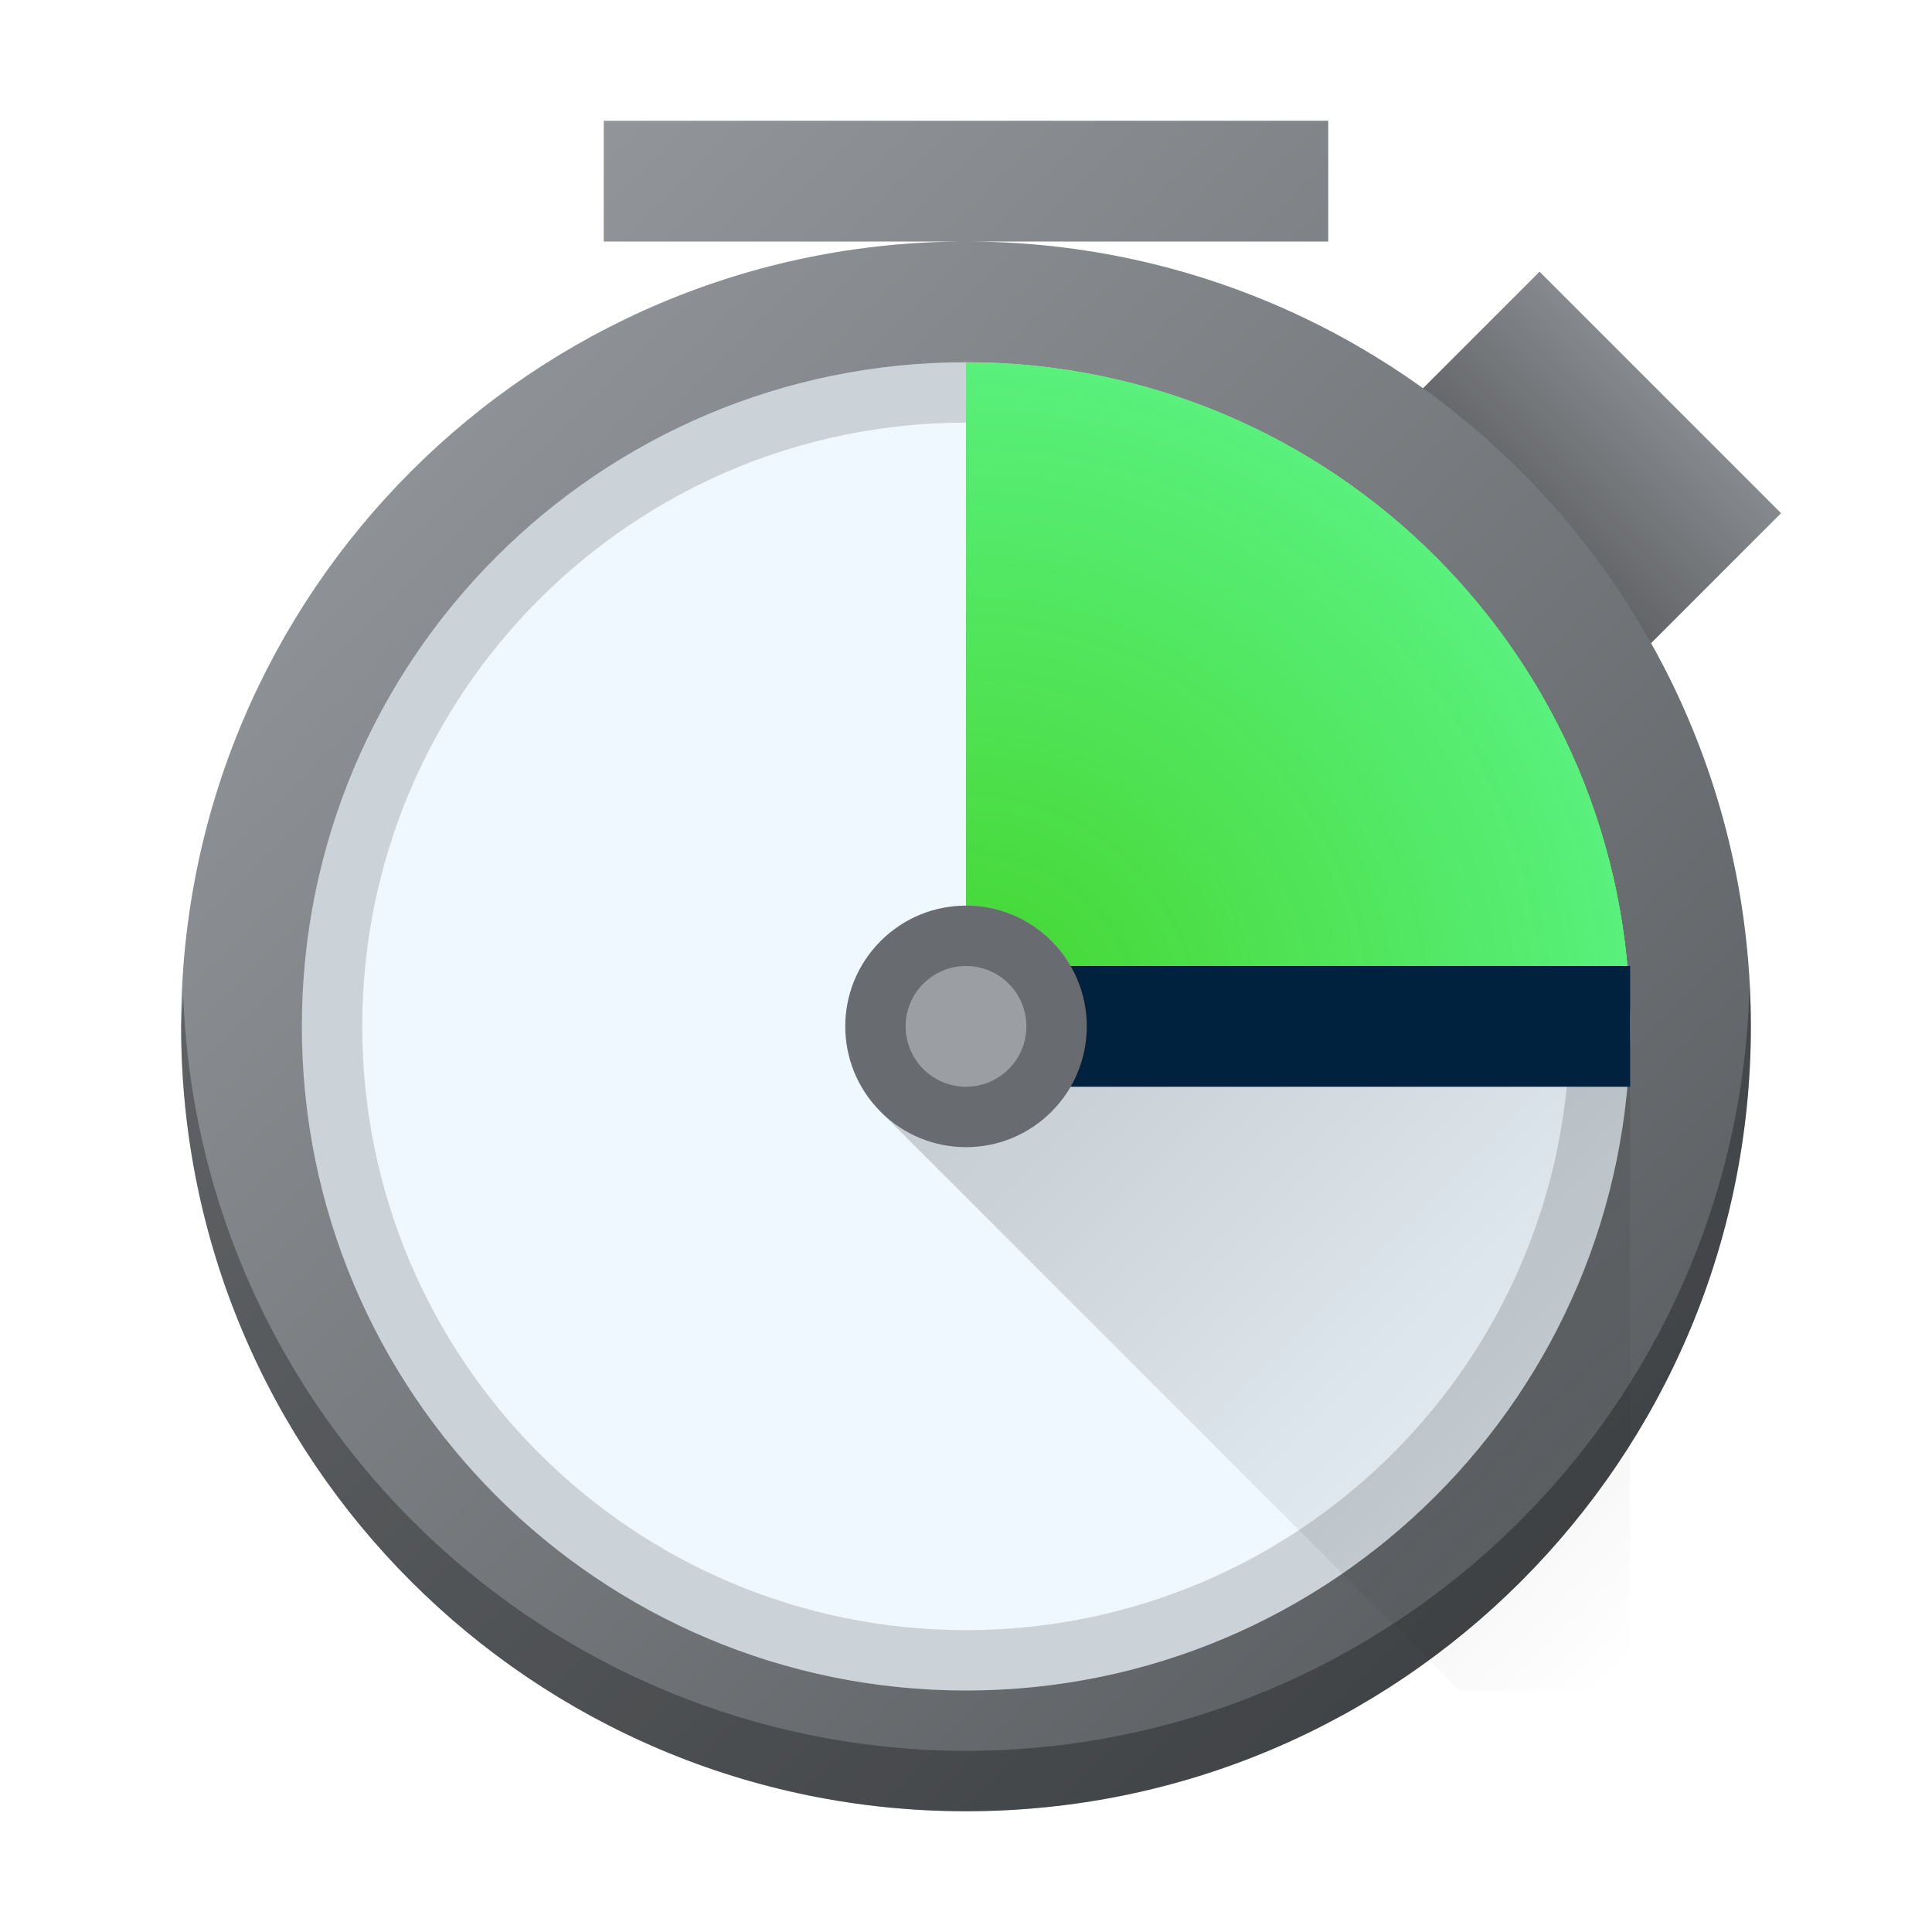
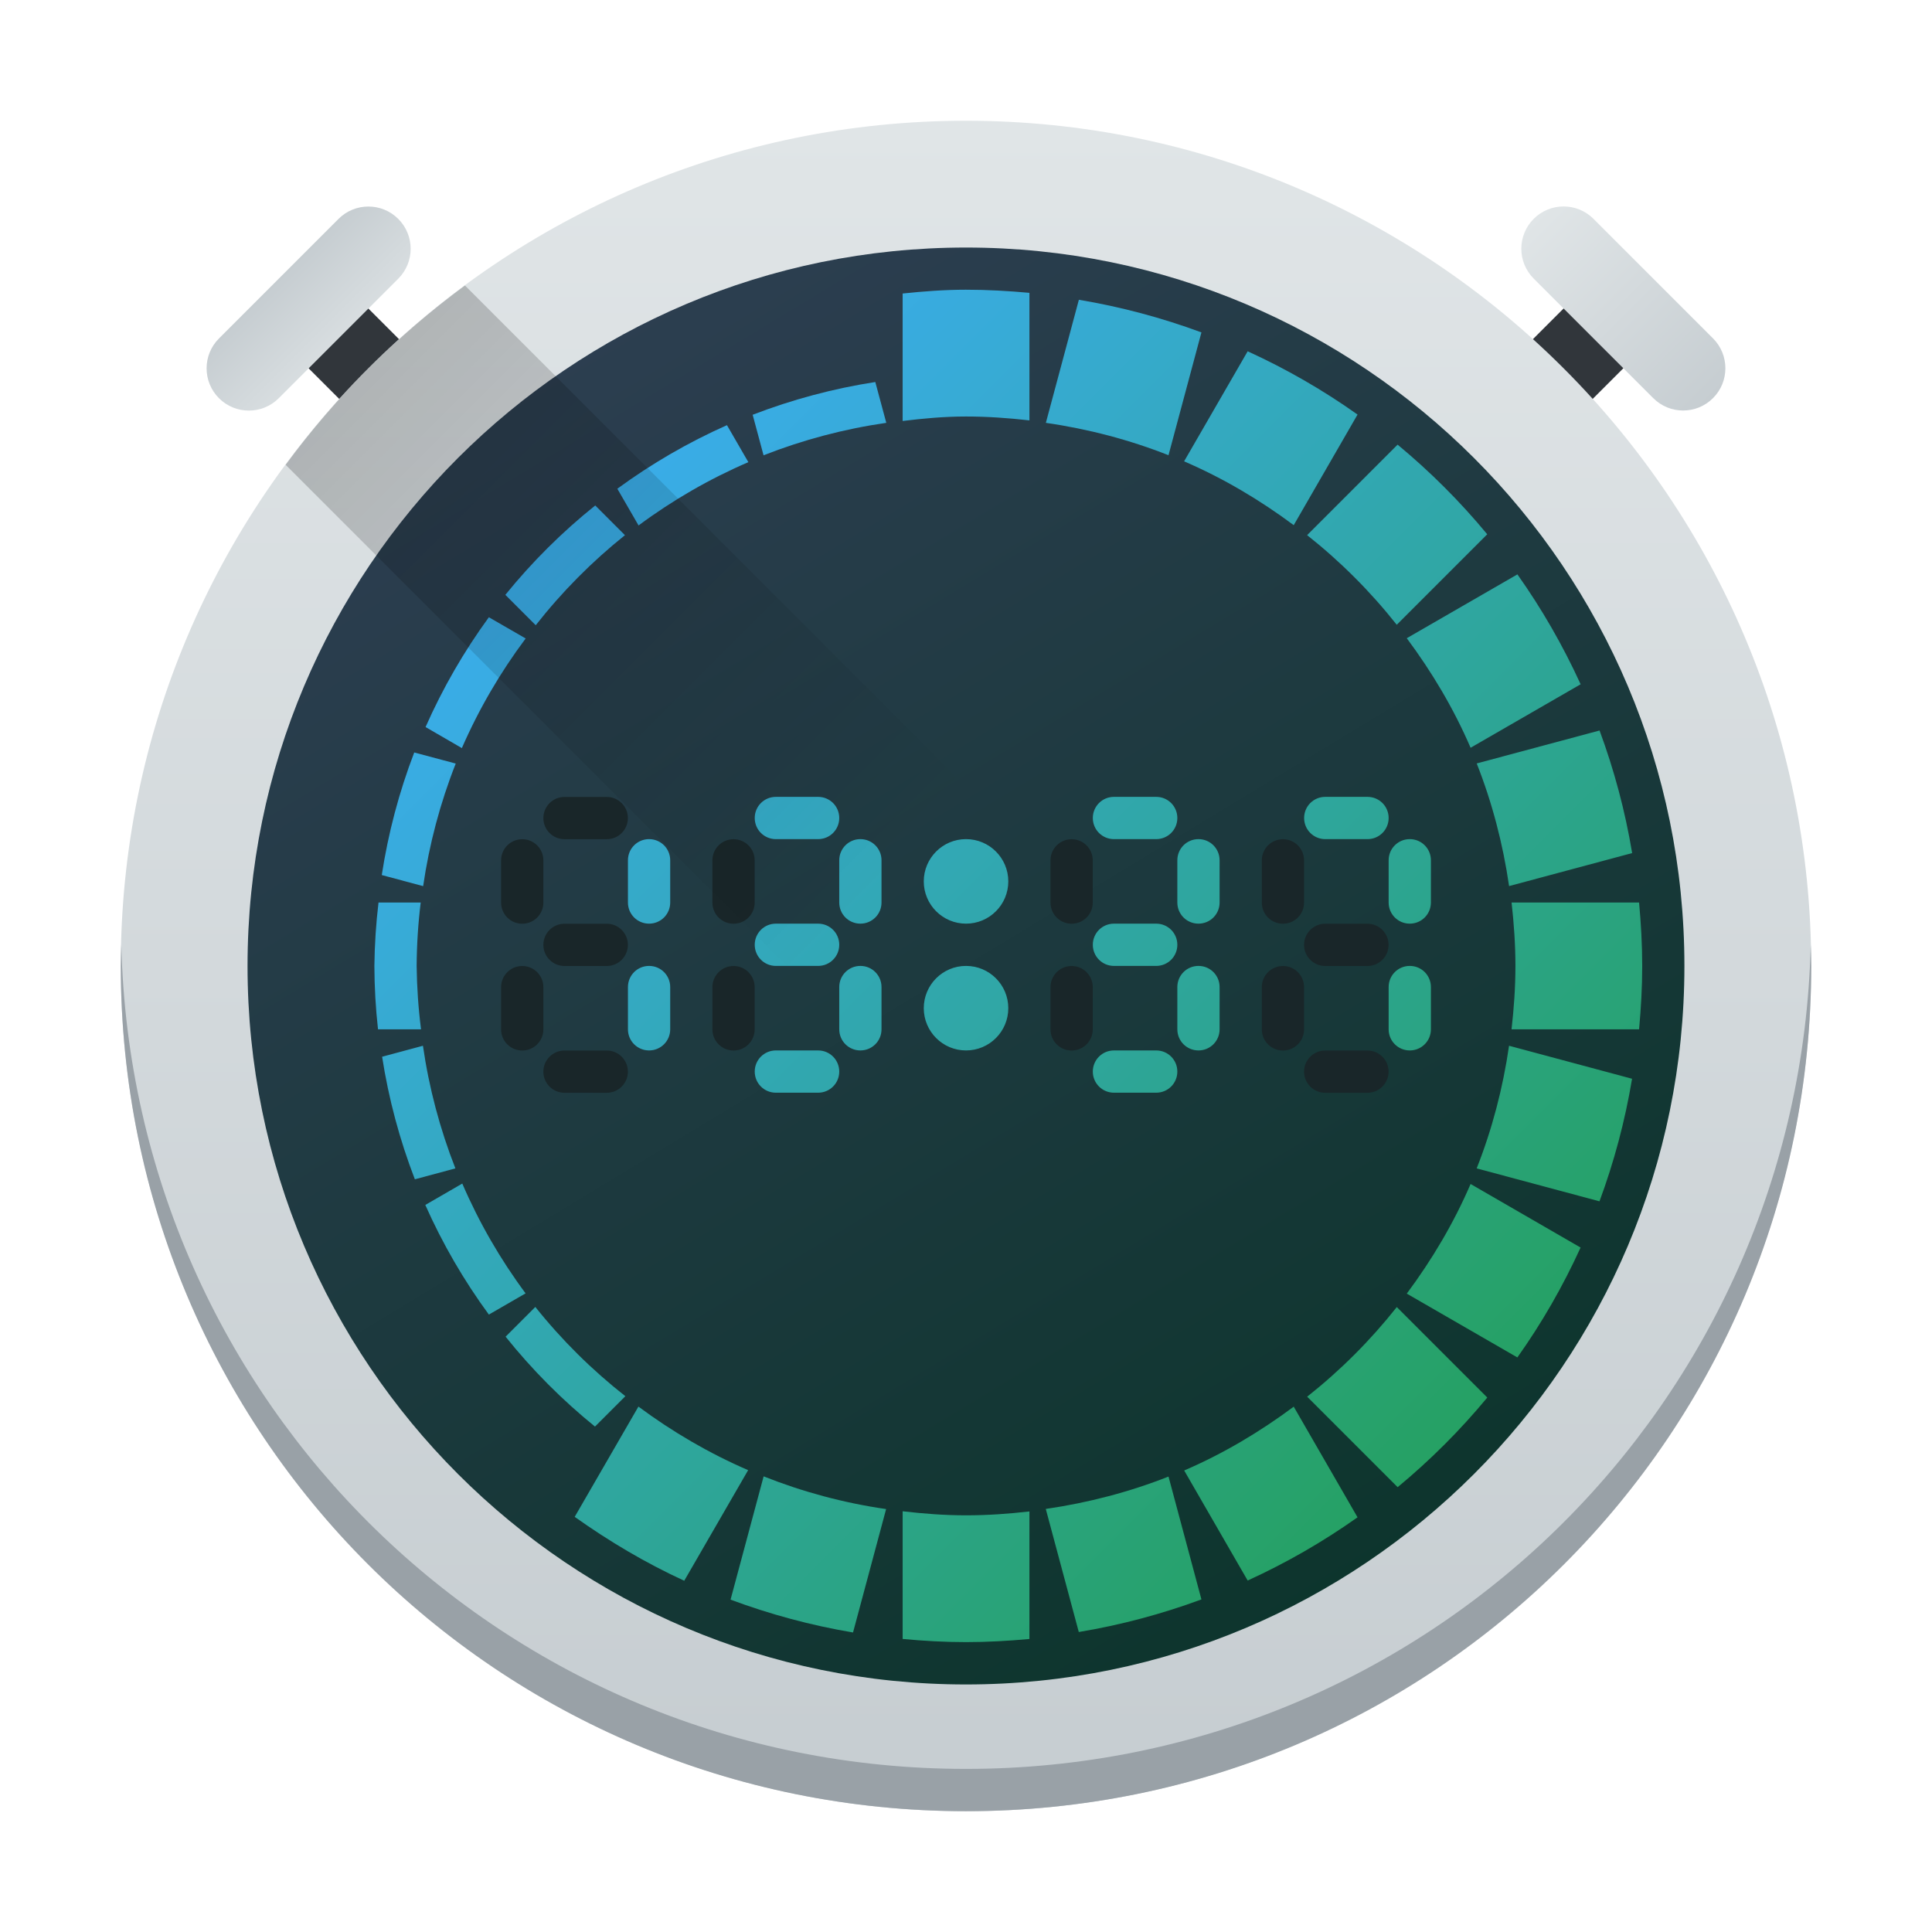
- <svg xmlns="http://www.w3.org/2000/svg" height="32" viewBox="0 0 32 32" width="32">
-   <linearGradient id="a" gradientTransform="matrix(3.495987 0 0 3.495987 1.30074 3.299862)" gradientUnits="userSpaceOnUse" x1="8.5" x2=".5" y1="7.637" y2="-.372">
-     <stop offset="0" stop-color="#4f5356" />
-     <stop offset="1" stop-color="#9b9ea2" stop-opacity="1" />
+ <svg xmlns="http://www.w3.org/2000/svg" xmlns:xlink="http://www.w3.org/1999/xlink" height="48" viewBox="0 0 48 48" width="48" version="1.1" id="svg49">
+   <defs id="defs53">
+     <linearGradient xlink:href="#linearGradient4303" id="linearGradient4982" y1="500.798" y2="503.798" x2="0" gradientUnits="userSpaceOnUse" />
+     <linearGradient id="linearGradient4303">
+       <stop style="stop-color:#c6cdd1" id="stop17" />
+       <stop offset="1" style="stop-color:#e0e5e7" id="stop19-6" />
+     </linearGradient>
+     <linearGradient xlink:href="#linearGradient4303" id="linearGradient4990" x1="411.571" x2="405.571" gradientUnits="userSpaceOnUse" />
+     <linearGradient xlink:href="#linearGradient4303" id="linearGradient4174-5" y1="543.798" y2="503.798" x2="0" gradientUnits="userSpaceOnUse" gradientTransform="translate(-817.1428)" />
+     <linearGradient xlink:href="#linearGradient4909" id="linearGradient4915" y1="509.548" x1="-398.634" y2="539.173" x2="-416.571" gradientUnits="userSpaceOnUse" />
+     <linearGradient id="linearGradient4909">
+       <stop style="stop-color:#2c3e50" id="stop12-3" />
+       <stop offset="1" style="stop-color:#0d352d" id="stop14-1" />
+     </linearGradient>
+     <linearGradient xlink:href="#linearGradient4918" id="linearGradient4924" y1="12.42" x1="9.268" y2="38.819" x2="35.667" gradientUnits="userSpaceOnUse" />
+     <linearGradient id="linearGradient4918">
+       <stop style="stop-color:#3daefd" id="stop7-7" />
+       <stop offset="1" style="stop-color:#24a058" id="stop9-5" />
+     </linearGradient>
+     <linearGradient xlink:href="#linearGradient5032" id="linearGradient5038" y1="10" x1="10" y2="22" x2="22" gradientUnits="userSpaceOnUse" />
+     <linearGradient id="linearGradient5032">
+       <stop id="stop2-9" />
+       <stop offset="1" style="stop-opacity:0" id="stop4-6" />
+     </linearGradient>
+   </defs>
+   <linearGradient id="a" gradientTransform="matrix(2.551042,2.551042,-2.551042,2.551042,0.6825203,-1022.675)" gradientUnits="userSpaceOnUse" x1="210.011" x2="210.011" y1="194.344" y2="196.99">
+     <stop offset="0" stop-color="#9b9ea2" id="stop2" />
+     <stop offset="1" stop-color="#1a1b1e" id="stop4" />
  </linearGradient>
-   <radialGradient id="b" cx="16" cy="17" gradientUnits="userSpaceOnUse" r="11">
-     <stop offset="0" stop-color="#3dd425" stop-opacity=".955" />
-     <stop offset="1" stop-color="#59f07c" />
+   <linearGradient id="b" gradientTransform="matrix(3.670786,0,0,3.670786,0.6157769,2.264855)" gradientUnits="userSpaceOnUse" x1="11.642" x2="1.058" y1="11.642" y2="1.058">
+     <stop offset="0" stop-color="#4f5356" id="stop7" />
+     <stop offset="1" stop-color="#9b9ea2" stop-opacity=".996" id="stop9" />
+   </linearGradient>
+   <radialGradient id="c" cx="23.498" cy="25.501" gradientUnits="userSpaceOnUse" r="15.5" gradientTransform="matrix(1.05,0,0,1.05,-0.75,-1.2)">
+     <stop offset="0" stop-color="#003a68" stop-opacity=".005" id="stop12" />
+     <stop offset=".882" stop-color="#001d34" stop-opacity=".059" id="stop14" />
+     <stop offset="1" stop-opacity=".136" id="stop16" />
  </radialGradient>
-   <linearGradient id="c" gradientUnits="userSpaceOnUse" x1="14.542" x2="26.542" y1="16" y2="28">
-     <stop offset="0" />
-     <stop offset="1" stop-opacity="0" />
+   <radialGradient id="d" cx="23.5" cy="25.499" gradientUnits="userSpaceOnUse" r="15.498" gradientTransform="matrix(1.05,0,0,1.05,-0.75,-1.2)">
+     <stop offset="0" stop-color="#3dd425" stop-opacity=".955" id="stop19" />
+     <stop offset="1" stop-color="#59f07c" id="stop21" />
+   </radialGradient>
+   <linearGradient id="e" gradientUnits="userSpaceOnUse" x1="22" x2="39" y1="25.5" y2="42.5" gradientTransform="matrix(1.05,0,0,1.05,-0.75,-1.2)">
+     <stop offset="0" id="stop24" />
+     <stop offset="1" stop-opacity="0" id="stop26" />
  </linearGradient>
-   <linearGradient id="d" gradientTransform="matrix(1.409796 1.409796 -1.409796 1.409796 -3.194127 -556.8003)" gradientUnits="userSpaceOnUse" x1="210.5" x2="210.5" y1="188" y2="193.5">
-     <stop offset="0" stop-color="#9b9ea2" />
-     <stop offset="1" stop-color="#1a1b1e" />
-   </linearGradient>
-   <path d="m25.5 4.5-2.5 2.5h-7v10h11v-6l2.5-2.5z" fill="url(#d)" />
-   <g>
-     <path d="m10 2v2h6 6v-2zm6 2a13 13 0 0 0 -13 13 13 13 0 0 0 13 13 13 13 0 0 0 13-13 13 13 0 0 0 -13-13z" fill="url(#a)" />
-     <circle cx="16" cy="17" fill="#eff8ff" r="11" />
-     <path d="m16 6a11 11 0 0 0 -11 11 11 11 0 0 0 11 11 11 11 0 0 0 11-11 11 11 0 0 0 -11-11zm0 1a10 10 0 0 1 10 10 10 10 0 0 1 -10 10 10 10 0 0 1 -10-10 10 10 0 0 1 10-10z" opacity=".15" />
-     <path d="m28.979 16.295c-.16 7.056-5.921 12.695-12.979 12.705-6.975-.014-12.697-5.53-12.965-12.5-.015.166-.027.333-.035.5 0 7.18 5.82 13 13 13 7.18 0 13-5.82 13-13-.001-.235-.008-.47-.021-.705z" opacity=".3" />
-     <path d="m16 6v11h11a11 11 0 0 0 -11-11z" fill="url(#b)" />
-   </g>
-   <path d="m14.586 18.414 9.586 9.586h2.828v-12z" fill="url(#c)" opacity=".2" />
-   <g>
-     <path d="m16 16h11v2h-11z" fill="#00223e" />
-     <path d="m1.293 23.335c0 1.105-.895 2-2 2-1.105 0-2-.895-2-2 0-1.105.895-2 2-2 1.105 0 2.0.895 2 2z" fill="#686b6f" transform="matrix(.7071068 -.7071068 .7071068 .7071068 0 0)" />
-     <circle cx="16" cy="17" fill="#9b9ea2" r="1" />
+   <g transform="matrix(1.049963,0,0,1.05,-404.984,-525.99)" id="g78">
+     <g transform="rotate(-45,408.5714,523.798)" id="g34">
+       <rect width="2" x="407.57" y="501.8" height="4" style="fill:#31363b;stroke-width:2;stroke-linecap:round;stroke-linejoin:round" id="rect30" />
+       <rect width="6" x="405.57" y="500.8" rx="1" height="2" style="fill:url(#linearGradient4982);stroke-width:2;stroke-linecap:round;stroke-linejoin:round" id="rect32" />
+     </g>
+     <g transform="rotate(45,408.5714,523.798)" id="g40">
+       <rect width="2" x="407.57" y="501.8" height="4" style="fill:#31363b;stroke-width:2;stroke-linecap:round;stroke-linejoin:round" id="rect36" />
+       <rect width="6" x="405.57" y="500.8" rx="1" height="2" style="fill:url(#linearGradient4990);stroke-width:2;stroke-linecap:round;stroke-linejoin:round" id="rect38" />
+     </g>
+     <rect width="40" x="-428.57" y="503.8" rx="20" height="40" style="fill:url(#linearGradient4174-5);stroke-width:2.8;stroke-opacity:0.55" transform="scale(-1,1)" id="rect42" />
+     <path style="fill:#99a1a7;stroke-width:2.8;stroke-opacity:0.55" d="m 388.583,523.298 c -0.004,0.167 -0.012,0.332 -0.012,0.5 0,11.08 8.92,20 20,20 11.08,0 20,-8.92 20,-20 0,-0.168 -0.008,-0.333 -0.012,-0.5 -0.264,10.847 -9.076,19.5 -19.988,19.5 -10.912,0 -19.724,-8.653 -19.988,-19.5 z" id="path44" />
+     <rect width="34" x="-425.57" y="506.8" rx="17" height="34" style="fill:url(#linearGradient4915);stroke-width:2.8;stroke-opacity:0.55" transform="scale(-1,1)" id="rect46" />
+     <path style="fill:url(#linearGradient4924);stroke-width:2.8;stroke-opacity:0.55" d="m 24,8 c -0.508,0 -1.006,0.038 -1.5,0.09 v 3.016 C 22.993,11.045 23.49,11 24,11 c 0.509,0 1.007,0.036 1.5,0.092 V 8.074 C 25.006,8.029 24.506,8 24,8 Z m 2.67,0.238 -0.781,2.912 c 1.01,0.146 1.983,0.403 2.902,0.766 L 29.57,9.01 C 28.641,8.666 27.673,8.406 26.67,8.238 Z m 3.994,1.219 -1.504,2.604 c 0.929,0.4 1.793,0.914 2.594,1.51 l 1.51,-2.617 C 32.45,10.376 31.581,9.876 30.664,9.457 Z m -8.811,0.727 c -0.992,0.154 -1.966,0.414 -2.902,0.775 l 0.258,0.959 c 0.935,-0.367 1.91,-0.625 2.904,-0.768 z m -3.51,1.021 c -0.916,0.407 -1.785,0.911 -2.594,1.504 l 0.502,0.869 c 0.805,-0.598 1.677,-1.101 2.598,-1.498 z m 15.869,0.461 -2.141,2.141 c 0.787,0.623 1.498,1.334 2.121,2.121 l 2.141,-2.141 c -0.639,-0.772 -1.349,-1.482 -2.121,-2.121 z m -18.986,1.439 c -0.783,0.627 -1.496,1.336 -2.127,2.115 l 0.719,0.719 c 0.619,-0.789 1.328,-1.504 2.111,-2.131 z m 21.82,1.631 -2.617,1.51 c 0.595,0.8 1.11,1.663 1.51,2.592 l 2.604,-1.502 C 38.124,16.419 37.624,15.55 37.047,14.736 Z M 12.709,15.75 c -0.591,0.81 -1.093,1.681 -1.498,2.598 l 0.859,0.498 c 0.401,-0.92 0.908,-1.79 1.51,-2.594 z m 26.281,2.68 -2.906,0.779 c 0.363,0.92 0.619,1.892 0.766,2.902 l 2.912,-0.781 c -0.167,-1.003 -0.428,-1.971 -0.771,-2.9 z m -28.047,0.52 c -0.359,0.937 -0.616,1.909 -0.768,2.9 l 0.979,0.262 c 0.144,-0.993 0.403,-1.967 0.771,-2.9 z M 19.5,20 c -0.277,0 -0.5,0.223 -0.5,0.5 0,0.277 0.223,0.5 0.5,0.5 h 1 C 20.777,21 21,20.777 21,20.5 21,20.223 20.777,20 20.5,20 Z m 8,0 c -0.277,0 -0.5,0.223 -0.5,0.5 0,0.277 0.223,0.5 0.5,0.5 h 1 C 28.777,21 29,20.777 29,20.5 29,20.223 28.777,20 28.5,20 Z m 5,0 c -0.277,0 -0.5,0.223 -0.5,0.5 0,0.277 0.223,0.5 0.5,0.5 h 1 C 33.777,21 34,20.777 34,20.5 34,20.223 33.777,20 33.5,20 Z m -16,1 C 16.223,21 16,21.223 16,21.5 v 1 c 0,0.277 0.223,0.5 0.5,0.5 0.277,0 0.5,-0.223 0.5,-0.5 v -1 C 17,21.223 16.777,21 16.5,21 Z m 5,0 C 21.223,21 21,21.223 21,21.5 v 1 c 0,0.277 0.223,0.5 0.5,0.5 0.277,0 0.5,-0.223 0.5,-0.5 v -1 C 22,21.223 21.777,21 21.5,21 Z m 2.5,0 a 1,1 0 0 0 -1,1 1,1 0 0 0 1,1 1,1 0 0 0 1,-1 1,1 0 0 0 -1,-1 z m 5.5,0 C 29.223,21 29,21.223 29,21.5 v 1 c 0,0.277 0.223,0.5 0.5,0.5 0.277,0 0.5,-0.223 0.5,-0.5 v -1 C 30,21.223 29.777,21 29.5,21 Z m 5,0 C 34.223,21 34,21.223 34,21.5 v 1 c 0,0.277 0.223,0.5 0.5,0.5 0.277,0 0.5,-0.223 0.5,-0.5 v -1 C 35,21.223 34.777,21 34.5,21 Z M 10.098,22.5 C 10.038,22.998 10.006,23.499 10,24 c 0.002,0.501 0.03,1.002 0.086,1.5 h 1.018 C 11.04,25.002 11.006,24.502 11,24 c 0.003,-0.501 0.035,-1.002 0.096,-1.5 z m 26.811,0 C 36.964,22.993 37,23.491 37,24 c 0,0.509 -0.036,1.007 -0.092,1.5 h 3.018 C 39.971,25.006 40,24.506 40,24 40,23.494 39.971,22.994 39.926,22.5 Z M 19.5,23 c -0.277,0 -0.5,0.223 -0.5,0.5 0,0.277 0.223,0.5 0.5,0.5 h 1 C 20.777,24 21,23.777 21,23.5 21,23.223 20.777,23 20.5,23 Z m 8,0 c -0.277,0 -0.5,0.223 -0.5,0.5 0,0.277 0.223,0.5 0.5,0.5 h 1 C 28.777,24 29,23.777 29,23.5 29,23.223 28.777,23 28.5,23 Z m -11,1 C 16.223,24 16,24.223 16,24.5 v 1 c 0,0.277 0.223,0.5 0.5,0.5 0.277,0 0.5,-0.223 0.5,-0.5 v -1 C 17,24.223 16.777,24 16.5,24 Z m 5,0 C 21.223,24 21,24.223 21,24.5 v 1 c 0,0.277 0.223,0.5 0.5,0.5 0.277,0 0.5,-0.223 0.5,-0.5 v -1 C 22,24.223 21.777,24 21.5,24 Z m 2.5,0 a 1,1 0 0 0 -1,1 1,1 0 0 0 1,1 1,1 0 0 0 1,-1 1,1 0 0 0 -1,-1 z m 5.5,0 C 29.223,24 29,24.223 29,24.5 v 1 c 0,0.277 0.223,0.5 0.5,0.5 0.277,0 0.5,-0.223 0.5,-0.5 v -1 C 30,24.223 29.777,24 29.5,24 Z m 5,0 C 34.223,24 34,24.223 34,24.5 v 1 c 0,0.277 0.223,0.5 0.5,0.5 0.277,0 0.5,-0.223 0.5,-0.5 v -1 C 35,24.223 34.777,24 34.5,24 Z m -23.35,1.889 -0.967,0.26 c 0.154,0.992 0.414,1.964 0.775,2.9 l 0.959,-0.258 c -0.367,-0.935 -0.625,-1.909 -0.768,-2.902 z m 25.699,0 c -0.146,1.01 -0.403,1.983 -0.766,2.902 l 2.906,0.779 c 0.344,-0.929 0.604,-1.898 0.771,-2.9 z M 19.5,26 c -0.277,0 -0.5,0.223 -0.5,0.5 0,0.277 0.223,0.5 0.5,0.5 h 1 C 20.777,27 21,26.777 21,26.5 21,26.223 20.777,26 20.5,26 Z m 8,0 c -0.277,0 -0.5,0.223 -0.5,0.5 0,0.277 0.223,0.5 0.5,0.5 h 1 C 28.777,27 29,26.777 29,26.5 29,26.223 28.777,26 28.5,26 Z m -15.42,3.15 -0.875,0.506 c 0.407,0.916 0.911,1.785 1.504,2.594 l 0.869,-0.502 c -0.598,-0.805 -1.101,-1.677 -1.498,-2.598 z m 23.859,0.01 c -0.4,0.929 -0.914,1.793 -1.51,2.594 l 2.617,1.51 c 0.578,-0.813 1.077,-1.682 1.496,-2.6 z m -22.131,2.91 -0.703,0.703 c 0.627,0.783 1.336,1.496 2.115,2.127 l 0.719,-0.719 C 15.15,33.562 14.435,32.854 13.809,32.07 Z m 20.385,0.002 c -0.623,0.787 -1.334,1.498 -2.121,2.121 l 2.141,2.141 c 0.772,-0.639 1.482,-1.349 2.121,-2.121 z m -17.945,2.355 -1.508,2.609 c 0.813,0.578 1.676,1.091 2.592,1.512 l 1.512,-2.617 c -0.928,-0.401 -1.795,-0.909 -2.596,-1.504 z m 15.506,0.002 c -0.8,0.595 -1.663,1.11 -2.592,1.51 l 1.502,2.604 c 0.917,-0.419 1.786,-0.919 2.6,-1.496 z m -12.543,1.648 -0.783,2.918 c 0.928,0.345 1.897,0.609 2.898,0.777 l 0.783,-2.92 C 21.099,36.706 20.13,36.443 19.211,36.078 Z m 9.58,0.006 c -0.92,0.363 -1.894,0.619 -2.904,0.766 l 0.781,2.912 c 1.003,-0.167 1.972,-0.428 2.902,-0.771 z M 22.5,36.904 v 3.021 C 22.994,39.972 23.494,40 24,40 c 0.506,0 1.006,-0.029 1.5,-0.074 V 36.908 C 25.007,36.964 24.509,37 24,37 23.491,37 22.993,36.961 22.5,36.904 Z" transform="translate(384.5714,499.798)" id="path48" />
+     <rect width="2" x="398.57" y="519.8" rx="0.5" height="1" style="fill:#192629;stroke-width:2;stroke-linecap:round;stroke-linejoin:round" id="rect50" />
+     <rect width="1" x="397.57" y="520.8" rx="0.5" height="2" ry="0.5" style="fill:#192629;stroke-width:2;stroke-linecap:round;stroke-linejoin:round" id="rect52" />
+     <rect width="1" x="397.57" y="523.8" rx="0.5" height="2" ry="0.5" style="fill:#192629;stroke-width:2;stroke-linecap:round;stroke-linejoin:round" id="rect54" />
+     <rect width="2" x="398.57" y="522.8" rx="0.5" height="1" style="fill:#192629;stroke-width:2;stroke-linecap:round;stroke-linejoin:round" id="rect56" />
+     <rect width="2" x="398.57" y="525.8" rx="0.5" height="1" style="fill:#192629;stroke-width:2;stroke-linecap:round;stroke-linejoin:round" id="rect58" />
+     <rect width="1" x="402.57" y="520.8" rx="0.5" height="2" ry="0.5" style="fill:#192629;stroke-width:2;stroke-linecap:round;stroke-linejoin:round" id="rect60" />
+     <rect width="1" x="402.57" y="523.8" rx="0.5" height="2" ry="0.5" style="fill:#192629;stroke-width:2;stroke-linecap:round;stroke-linejoin:round" id="rect62" />
+     <rect width="1" x="410.57" y="520.8" rx="0.5" height="2" ry="0.5" style="fill:#192629;stroke-width:2;stroke-linecap:round;stroke-linejoin:round" id="rect64" />
+     <rect width="1" x="410.57" y="523.8" rx="0.5" height="2" ry="0.5" style="fill:#192629;stroke-width:2;stroke-linecap:round;stroke-linejoin:round" id="rect66" />
+     <rect width="1" x="415.57" y="520.8" rx="0.5" height="2" ry="0.5" style="fill:#192629;stroke-width:2;stroke-linecap:round;stroke-linejoin:round" id="rect68" />
+     <rect width="1" x="415.57" y="523.8" rx="0.5" height="2" ry="0.5" style="fill:#192629;stroke-width:2;stroke-linecap:round;stroke-linejoin:round" id="rect70" />
+     <rect width="2" x="416.57" y="522.8" rx="0.5" height="1" style="fill:#192629;stroke-width:2;stroke-linecap:round;stroke-linejoin:round" id="rect72" />
+     <rect width="2" x="416.57" y="525.8" rx="0.5" height="1" style="fill:#192629;stroke-width:2;stroke-linecap:round;stroke-linejoin:round" id="rect74" />
+     <path style="opacity:0.2;fill:url(#linearGradient5038);stroke-width:2;stroke-linecap:round;stroke-linejoin:round" d="M 12.143,7.9 C 10.522,9.094 9.094,10.522 7.9,12.143 l 22.463,22.465 4.244,-4.244 z" transform="translate(384.5714,499.798)" id="path76" />
  </g>
</svg>
